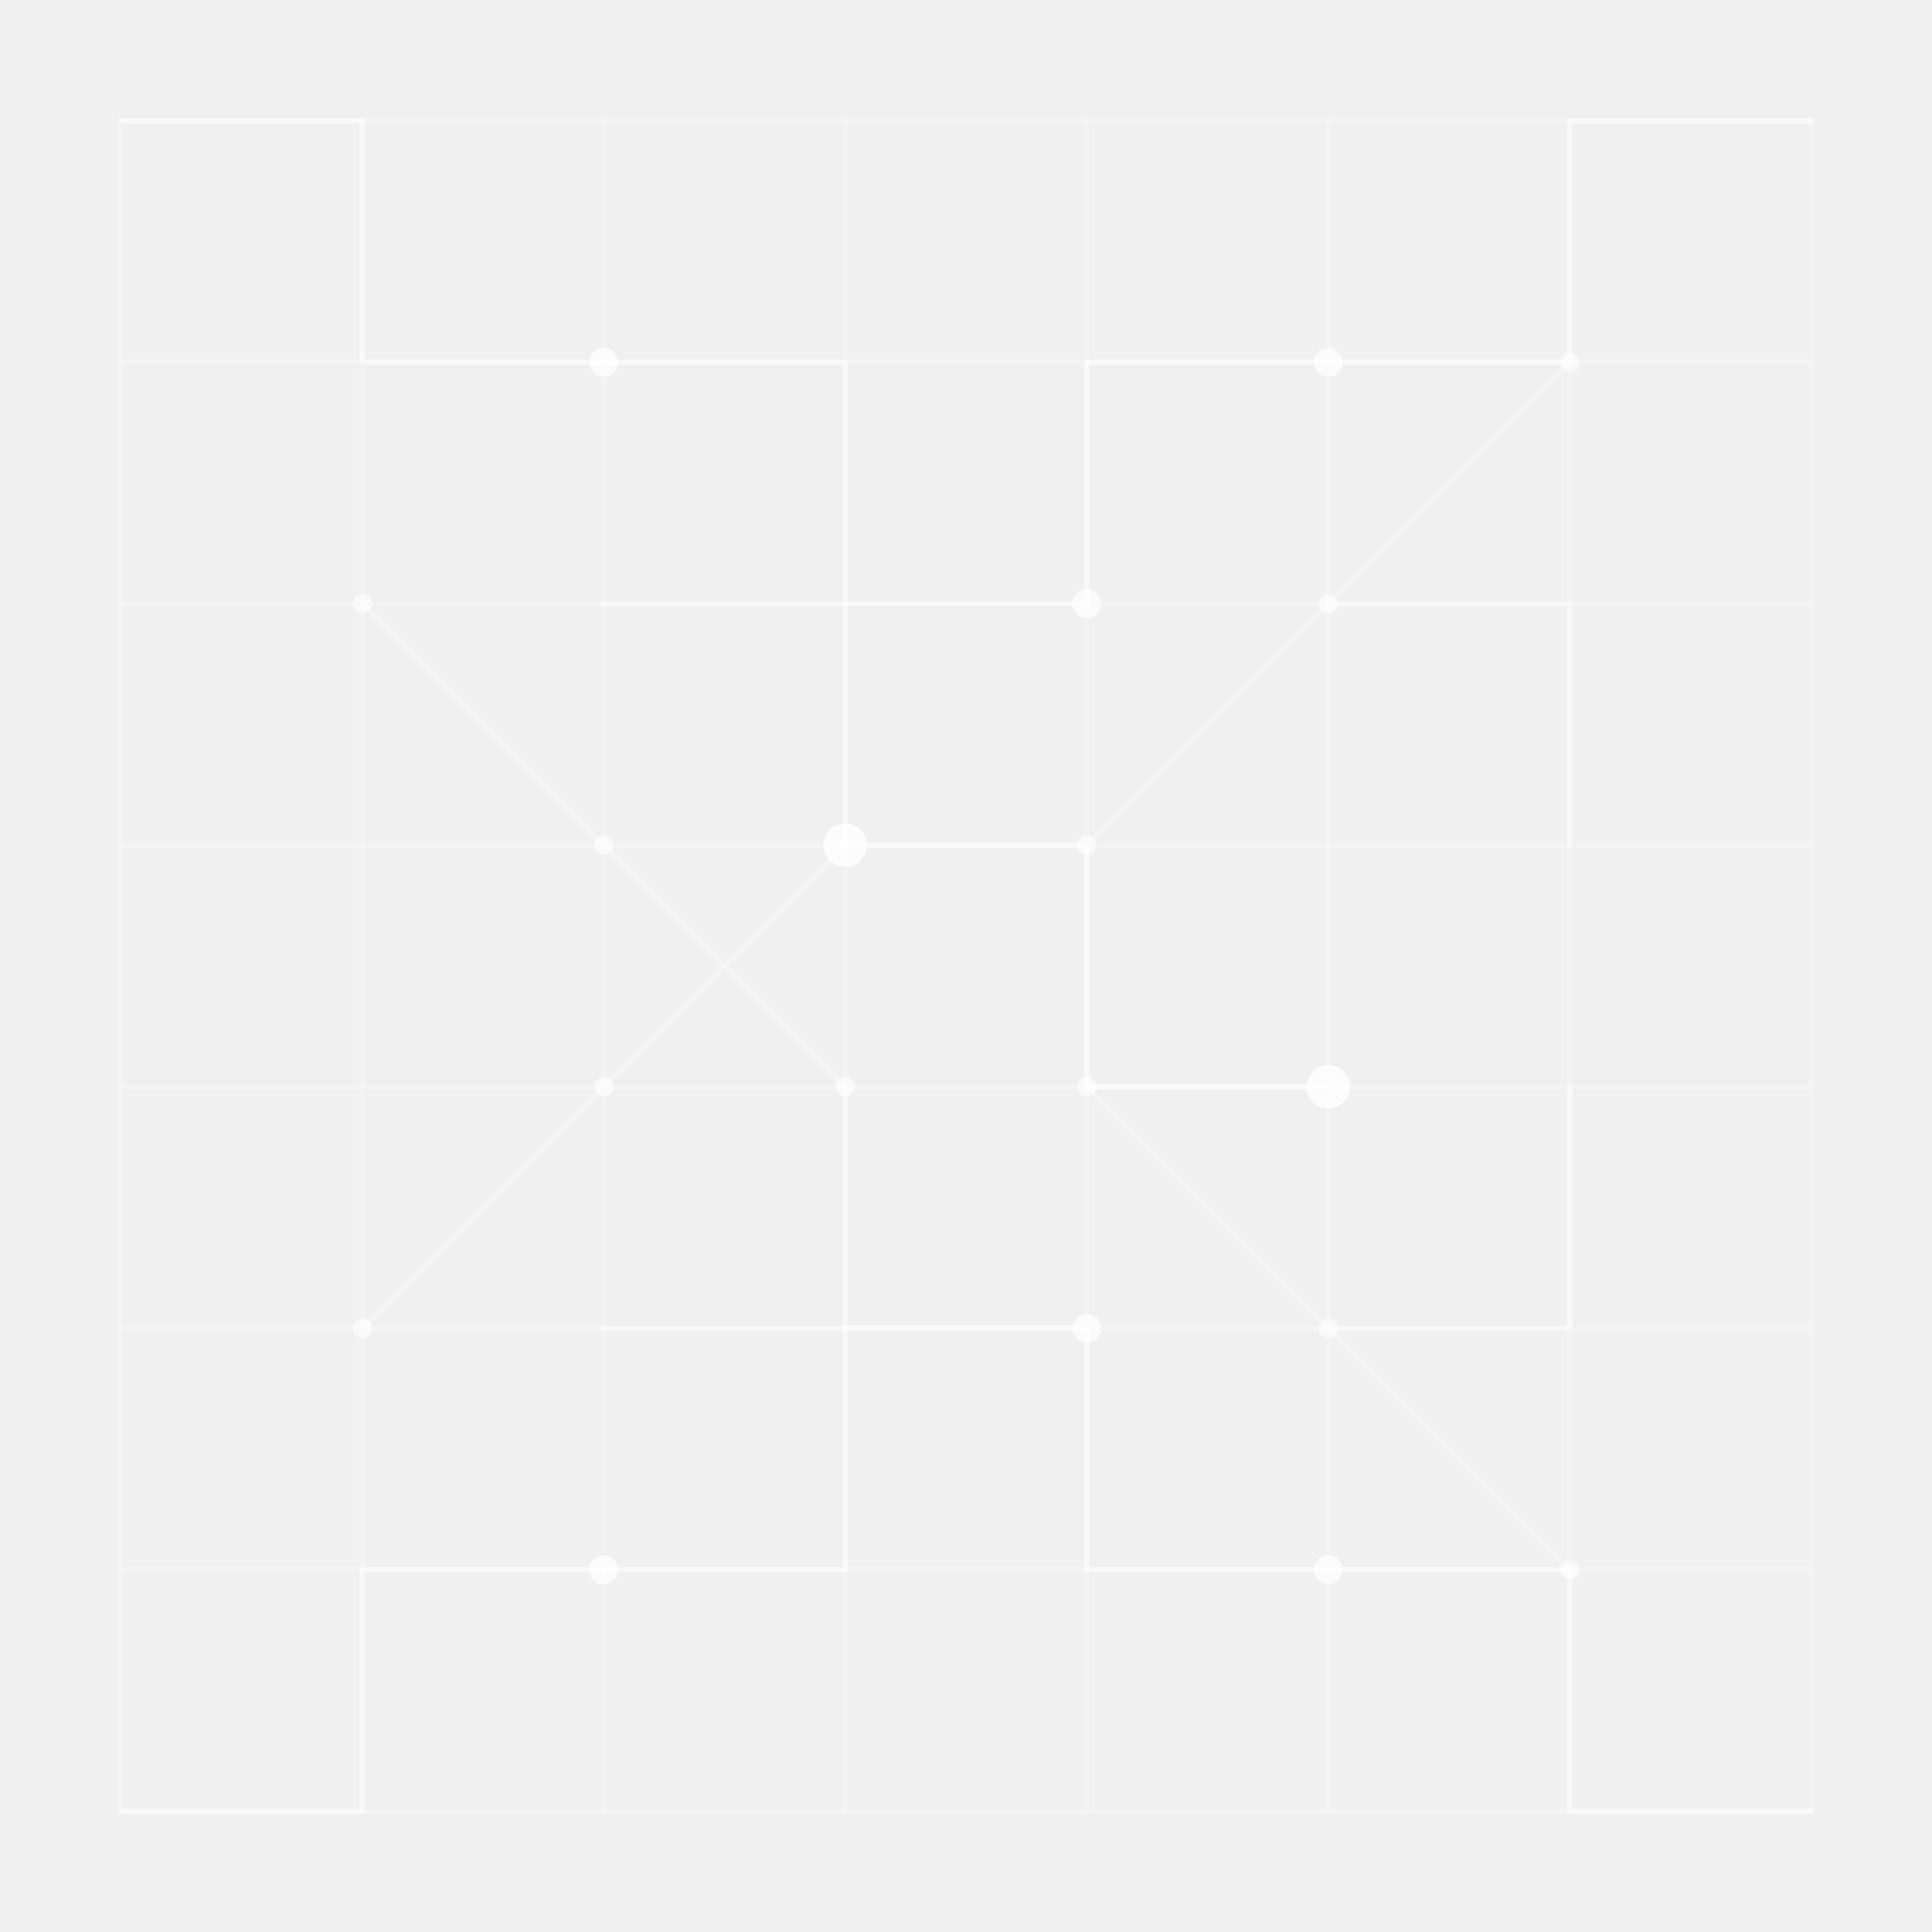
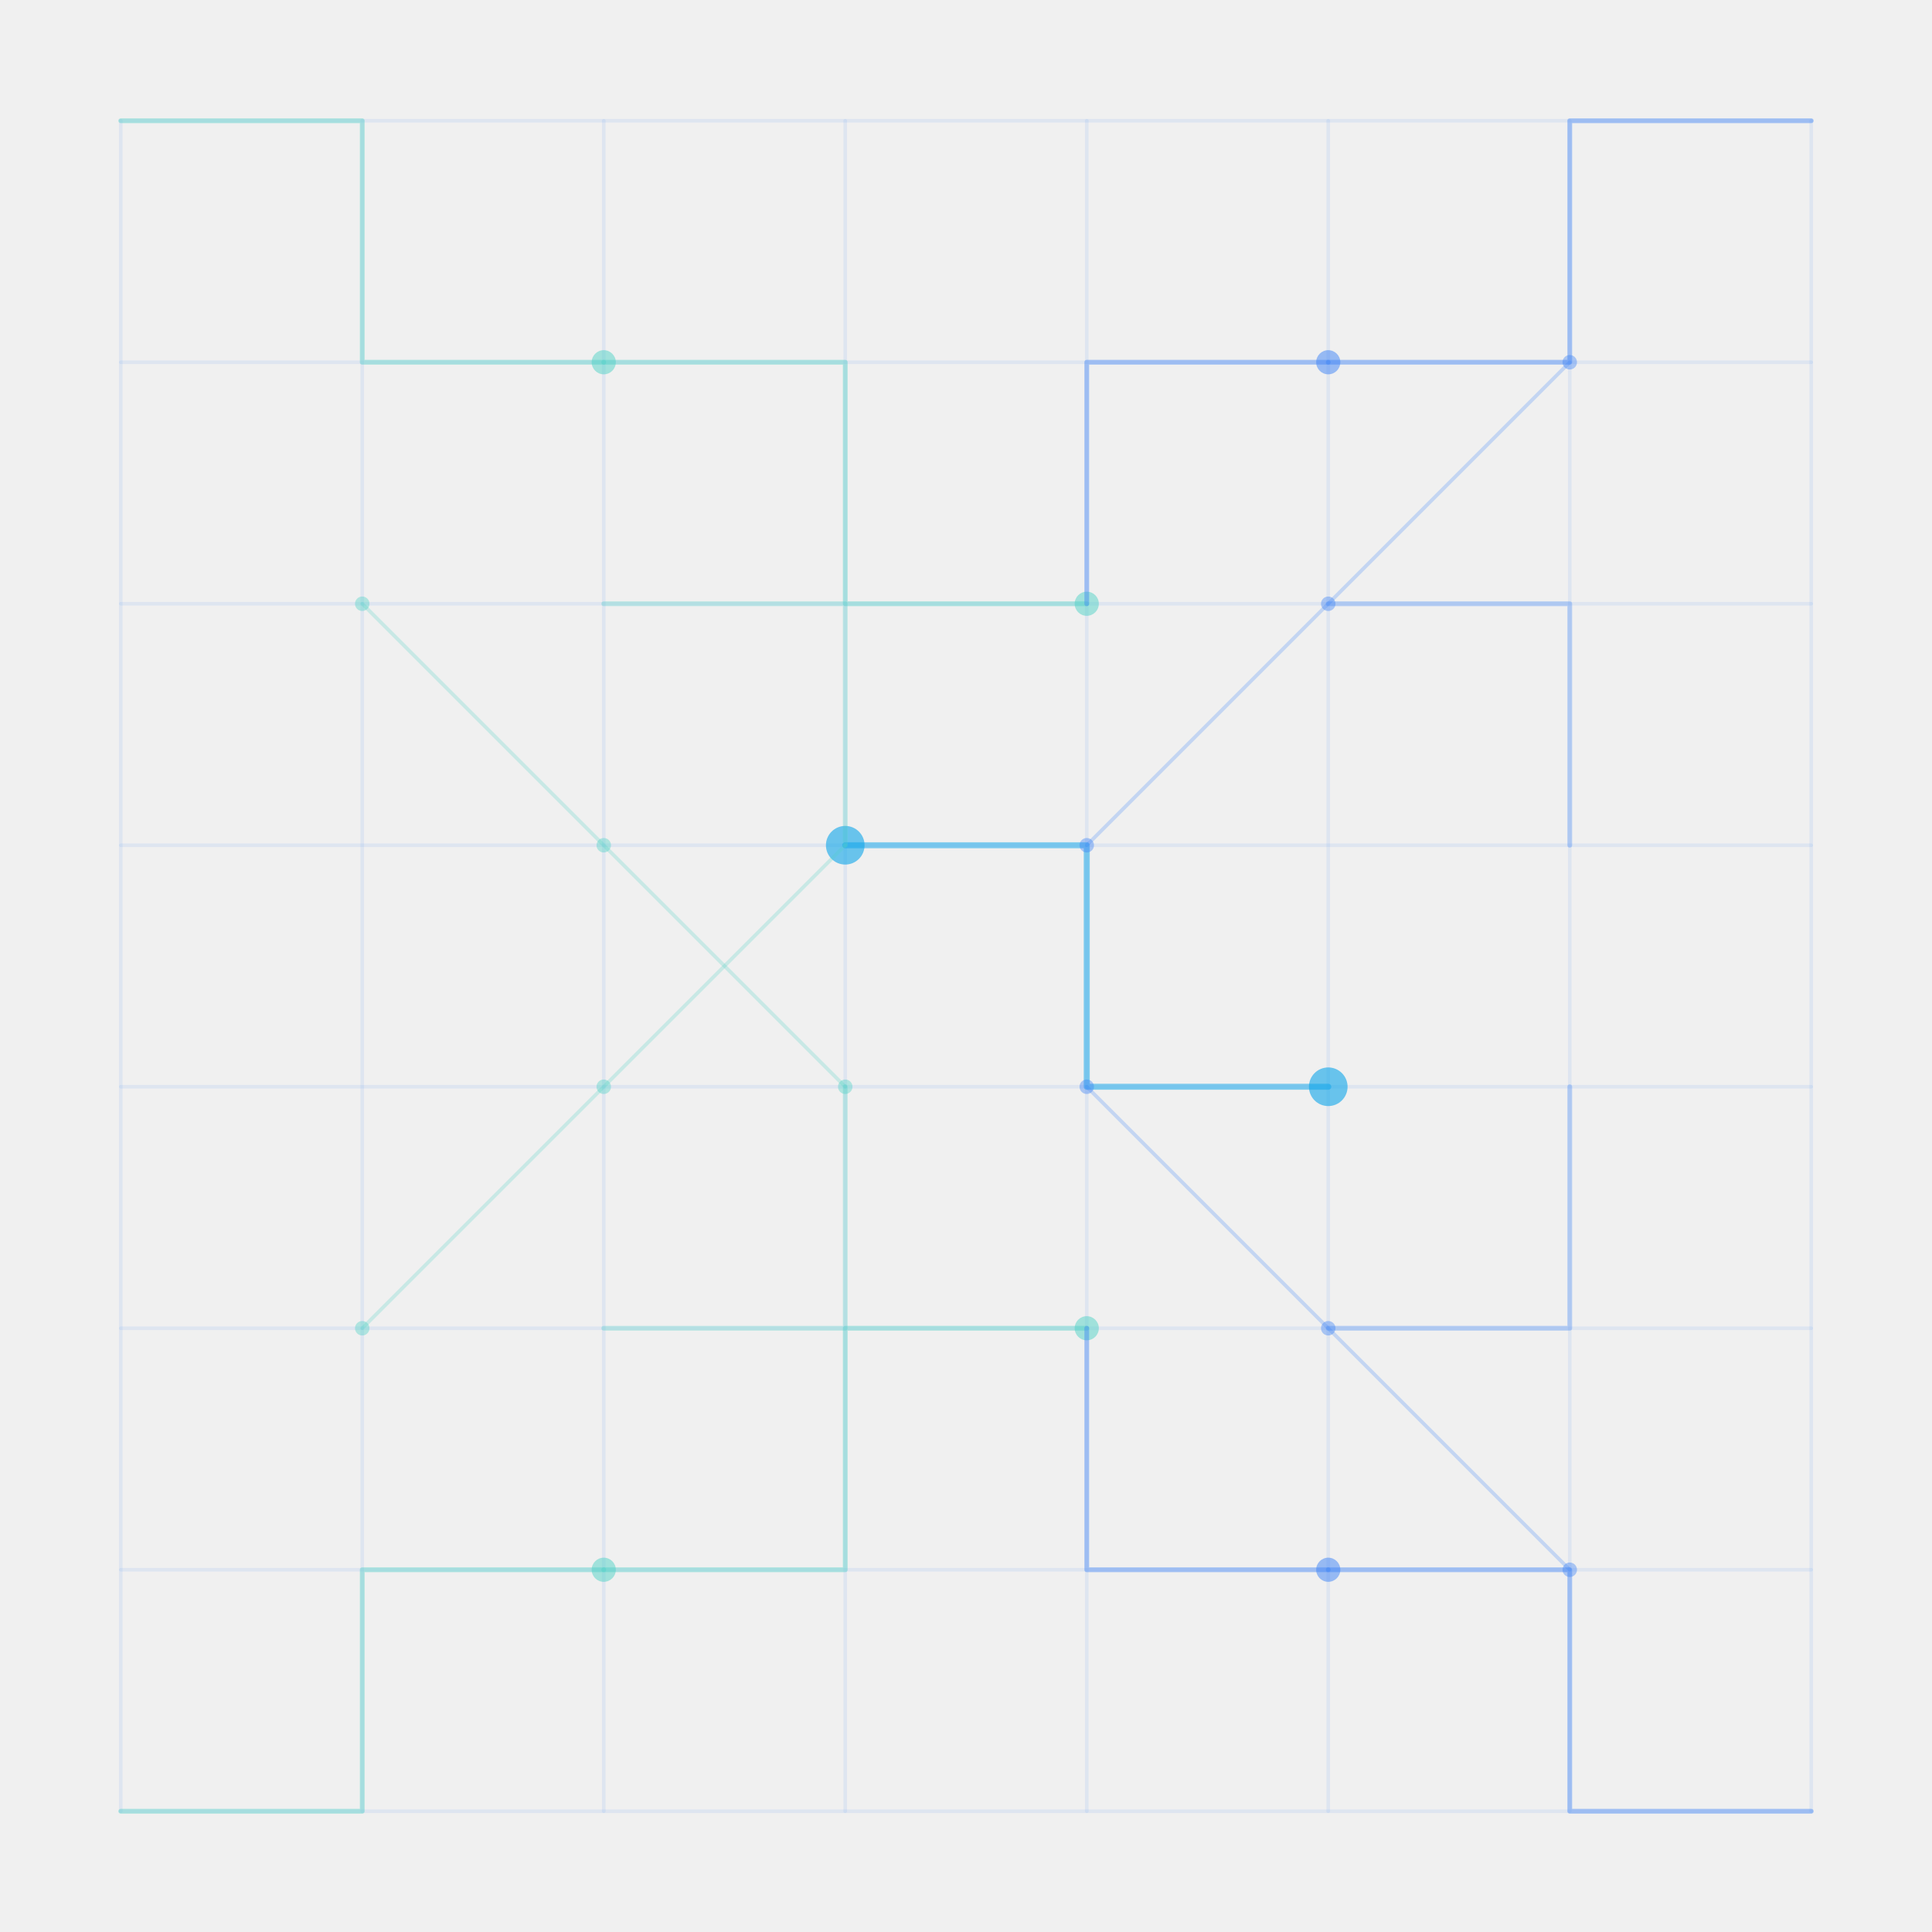
<svg xmlns="http://www.w3.org/2000/svg" width="800px" height="800px" viewBox="0 0 800 800" version="1.1">
  <g stroke="none" stroke-width="1" fill="none" fill-rule="evenodd" stroke-linecap="round" stroke-linejoin="round">
-     <g transform="translate(50, 50)" stroke="#FFFFFF" stroke-width="2">
-       <line x1="0" y1="0" x2="700" y2="0" opacity="0.2" />
-       <line x1="0" y1="100" x2="700" y2="100" opacity="0.2" />
-       <line x1="0" y1="200" x2="700" y2="200" opacity="0.2" />
-       <line x1="0" y1="300" x2="700" y2="300" opacity="0.2" />
-       <line x1="0" y1="400" x2="700" y2="400" opacity="0.2" />
-       <line x1="0" y1="500" x2="700" y2="500" opacity="0.2" />
-       <line x1="0" y1="600" x2="700" y2="600" opacity="0.2" />
-       <line x1="0" y1="700" x2="700" y2="700" opacity="0.2" />
-       <line x1="0" y1="0" x2="0" y2="700" opacity="0.2" />
-       <line x1="100" y1="0" x2="100" y2="700" opacity="0.2" />
-       <line x1="200" y1="0" x2="200" y2="700" opacity="0.2" />
-       <line x1="300" y1="0" x2="300" y2="700" opacity="0.2" />
-       <line x1="400" y1="0" x2="400" y2="700" opacity="0.2" />
-       <line x1="500" y1="0" x2="500" y2="700" opacity="0.2" />
-       <line x1="600" y1="0" x2="600" y2="700" opacity="0.2" />
-       <line x1="700" y1="0" x2="700" y2="700" opacity="0.2" />
-       <path d="M0,0 L100,0 L100,100 L200,100" opacity="0.5" />
-       <circle cx="200" cy="100" r="5" opacity="0.7" fill="#FFFFFF" />
-       <path d="M200,100 L300,100 L300,200 L400,200" opacity="0.5" />
-       <circle cx="400" cy="200" r="5" opacity="0.7" fill="#FFFFFF" />
-       <path d="M700,0 L600,0 L600,100 L500,100" opacity="0.5" />
-       <circle cx="500" cy="100" r="5" opacity="0.7" fill="#FFFFFF" />
-       <path d="M500,100 L400,100 L400,200" opacity="0.5" />
-       <path d="M0,700 L100,700 L100,600 L200,600" opacity="0.5" />
-       <circle cx="200" cy="600" r="5" opacity="0.7" fill="#FFFFFF" />
-       <path d="M200,600 L300,600 L300,500 L400,500" opacity="0.5" />
-       <circle cx="400" cy="500" r="5" opacity="0.7" fill="#FFFFFF" />
-       <path d="M700,700 L600,700 L600,600 L500,600" opacity="0.5" />
-       <circle cx="500" cy="600" r="5" opacity="0.7" fill="#FFFFFF" />
-       <path d="M500,600 L400,600 L400,500" opacity="0.5" />
-       <path d="M300,300 L400,300 L400,400 L500,400" opacity="0.6" />
-       <circle cx="300" cy="300" r="8" opacity="0.8" fill="#FFFFFF" />
-       <circle cx="500" cy="400" r="8" opacity="0.8" fill="#FFFFFF" />
-       <path d="M200,200 L300,200 L300,300" opacity="0.4" />
-       <path d="M500,200 L600,200 L600,300" opacity="0.4" />
-       <path d="M200,500 L300,500 L300,400" opacity="0.4" />
-       <path d="M500,500 L600,500 L600,400" opacity="0.4" />
-       <path d="M100,200 L200,300 L300,400" opacity="0.3" />
-       <path d="M400,300 L500,200 L600,100" opacity="0.3" />
-       <path d="M100,500 L200,400 L300,300" opacity="0.3" />
-       <path d="M400,400 L500,500 L600,600" opacity="0.3" />
-       <circle cx="100" cy="200" r="3" opacity="0.6" fill="#FFFFFF" />
-       <circle cx="200" cy="300" r="3" opacity="0.6" fill="#FFFFFF" />
-       <circle cx="300" cy="400" r="3" opacity="0.6" fill="#FFFFFF" />
-       <circle cx="400" cy="300" r="3" opacity="0.6" fill="#FFFFFF" />
-       <circle cx="500" cy="200" r="3" opacity="0.6" fill="#FFFFFF" />
-       <circle cx="600" cy="100" r="3" opacity="0.6" fill="#FFFFFF" />
-       <circle cx="100" cy="500" r="3" opacity="0.6" fill="#FFFFFF" />
-       <circle cx="200" cy="400" r="3" opacity="0.6" fill="#FFFFFF" />
-       <circle cx="400" cy="400" r="3" opacity="0.6" fill="#FFFFFF" />
-       <circle cx="500" cy="500" r="3" opacity="0.6" fill="#FFFFFF" />
-       <circle cx="600" cy="600" r="3" opacity="0.6" fill="#FFFFFF" />
+     <g transform="translate(50, 50)">
+       <line x1="0" y1="0" x2="700" y2="0" opacity="0.1" stroke="#3b82f6" stroke-width="1.5" />
+       <line x1="0" y1="100" x2="700" y2="100" opacity="0.1" stroke="#3b82f6" stroke-width="1.5" />
+       <line x1="0" y1="200" x2="700" y2="200" opacity="0.1" stroke="#3b82f6" stroke-width="1.5" />
+       <line x1="0" y1="300" x2="700" y2="300" opacity="0.1" stroke="#3b82f6" stroke-width="1.5" />
+       <line x1="0" y1="400" x2="700" y2="400" opacity="0.1" stroke="#3b82f6" stroke-width="1.5" />
+       <line x1="0" y1="500" x2="700" y2="500" opacity="0.1" stroke="#3b82f6" stroke-width="1.5" />
+       <line x1="0" y1="600" x2="700" y2="600" opacity="0.1" stroke="#3b82f6" stroke-width="1.5" />
+       <line x1="0" y1="700" x2="700" y2="700" opacity="0.1" stroke="#3b82f6" stroke-width="1.5" />
+       <line x1="0" y1="0" x2="0" y2="700" opacity="0.1" stroke="#3b82f6" stroke-width="1.5" />
+       <line x1="100" y1="0" x2="100" y2="700" opacity="0.1" stroke="#3b82f6" stroke-width="1.5" />
+       <line x1="200" y1="0" x2="200" y2="700" opacity="0.1" stroke="#3b82f6" stroke-width="1.5" />
+       <line x1="300" y1="0" x2="300" y2="700" opacity="0.1" stroke="#3b82f6" stroke-width="1.5" />
+       <line x1="400" y1="0" x2="400" y2="700" opacity="0.1" stroke="#3b82f6" stroke-width="1.5" />
+       <line x1="500" y1="0" x2="500" y2="700" opacity="0.1" stroke="#3b82f6" stroke-width="1.5" />
+       <line x1="600" y1="0" x2="600" y2="700" opacity="0.1" stroke="#3b82f6" stroke-width="1.5" />
+       <line x1="700" y1="0" x2="700" y2="700" opacity="0.1" stroke="#3b82f6" stroke-width="1.5" />
+       <path d="M0,0 L100,0 L100,100 L200,100" opacity="0.4" stroke="#4fd1c5" stroke-width="2" />
+       <circle cx="200" cy="100" r="5" opacity="0.5" fill="#4fd1c5" />
+       <path d="M200,100 L300,100 L300,200 L400,200" opacity="0.4" stroke="#4fd1c5" stroke-width="2" />
+       <circle cx="400" cy="200" r="5" opacity="0.5" fill="#4fd1c5" />
+       <path d="M700,0 L600,0 L600,100 L500,100" opacity="0.4" stroke="#3b82f6" stroke-width="2" />
+       <circle cx="500" cy="100" r="5" opacity="0.5" fill="#3b82f6" />
+       <path d="M500,100 L400,100 L400,200" opacity="0.4" stroke="#3b82f6" stroke-width="2" />
+       <path d="M0,700 L100,700 L100,600 L200,600" opacity="0.4" stroke="#4fd1c5" stroke-width="2" />
+       <circle cx="200" cy="600" r="5" opacity="0.5" fill="#4fd1c5" />
+       <path d="M200,600 L300,600 L300,500 L400,500" opacity="0.4" stroke="#4fd1c5" stroke-width="2" />
+       <circle cx="400" cy="500" r="5" opacity="0.5" fill="#4fd1c5" />
+       <path d="M700,700 L600,700 L600,600 L500,600" opacity="0.4" stroke="#3b82f6" stroke-width="2" />
+       <circle cx="500" cy="600" r="5" opacity="0.5" fill="#3b82f6" />
+       <path d="M500,600 L400,600 L400,500" opacity="0.4" stroke="#3b82f6" stroke-width="2" />
+       <path d="M300,300 L400,300 L400,400 L500,400" opacity="0.5" stroke="#0ea5e9" stroke-width="2.5" />
+       <circle cx="300" cy="300" r="8" opacity="0.6" fill="#0ea5e9" />
+       <circle cx="500" cy="400" r="8" opacity="0.6" fill="#0ea5e9" />
+       <path d="M200,200 L300,200 L300,300" opacity="0.3" stroke="#4fd1c5" stroke-width="2" />
+       <path d="M500,200 L600,200 L600,300" opacity="0.3" stroke="#3b82f6" stroke-width="2" />
+       <path d="M200,500 L300,500 L300,400" opacity="0.3" stroke="#4fd1c5" stroke-width="2" />
+       <path d="M500,500 L600,500 L600,400" opacity="0.3" stroke="#3b82f6" stroke-width="2" />
+       <path d="M100,200 L200,300 L300,400" opacity="0.25" stroke="#4fd1c5" stroke-width="1.5" />
+       <path d="M400,300 L500,200 L600,100" opacity="0.25" stroke="#3b82f6" stroke-width="1.5" />
+       <path d="M100,500 L200,400 L300,300" opacity="0.25" stroke="#4fd1c5" stroke-width="1.5" />
+       <path d="M400,400 L500,500 L600,600" opacity="0.25" stroke="#3b82f6" stroke-width="1.5" />
+       <circle cx="100" cy="200" r="3" opacity="0.4" fill="#4fd1c5" />
+       <circle cx="200" cy="300" r="3" opacity="0.4" fill="#4fd1c5" />
+       <circle cx="300" cy="400" r="3" opacity="0.4" fill="#4fd1c5" />
+       <circle cx="400" cy="300" r="3" opacity="0.4" fill="#3b82f6" />
+       <circle cx="500" cy="200" r="3" opacity="0.4" fill="#3b82f6" />
+       <circle cx="600" cy="100" r="3" opacity="0.4" fill="#3b82f6" />
+       <circle cx="100" cy="500" r="3" opacity="0.4" fill="#4fd1c5" />
+       <circle cx="200" cy="400" r="3" opacity="0.4" fill="#4fd1c5" />
+       <circle cx="400" cy="400" r="3" opacity="0.4" fill="#3b82f6" />
+       <circle cx="500" cy="500" r="3" opacity="0.4" fill="#3b82f6" />
+       <circle cx="600" cy="600" r="3" opacity="0.4" fill="#3b82f6" />
    </g>
  </g>
</svg>
